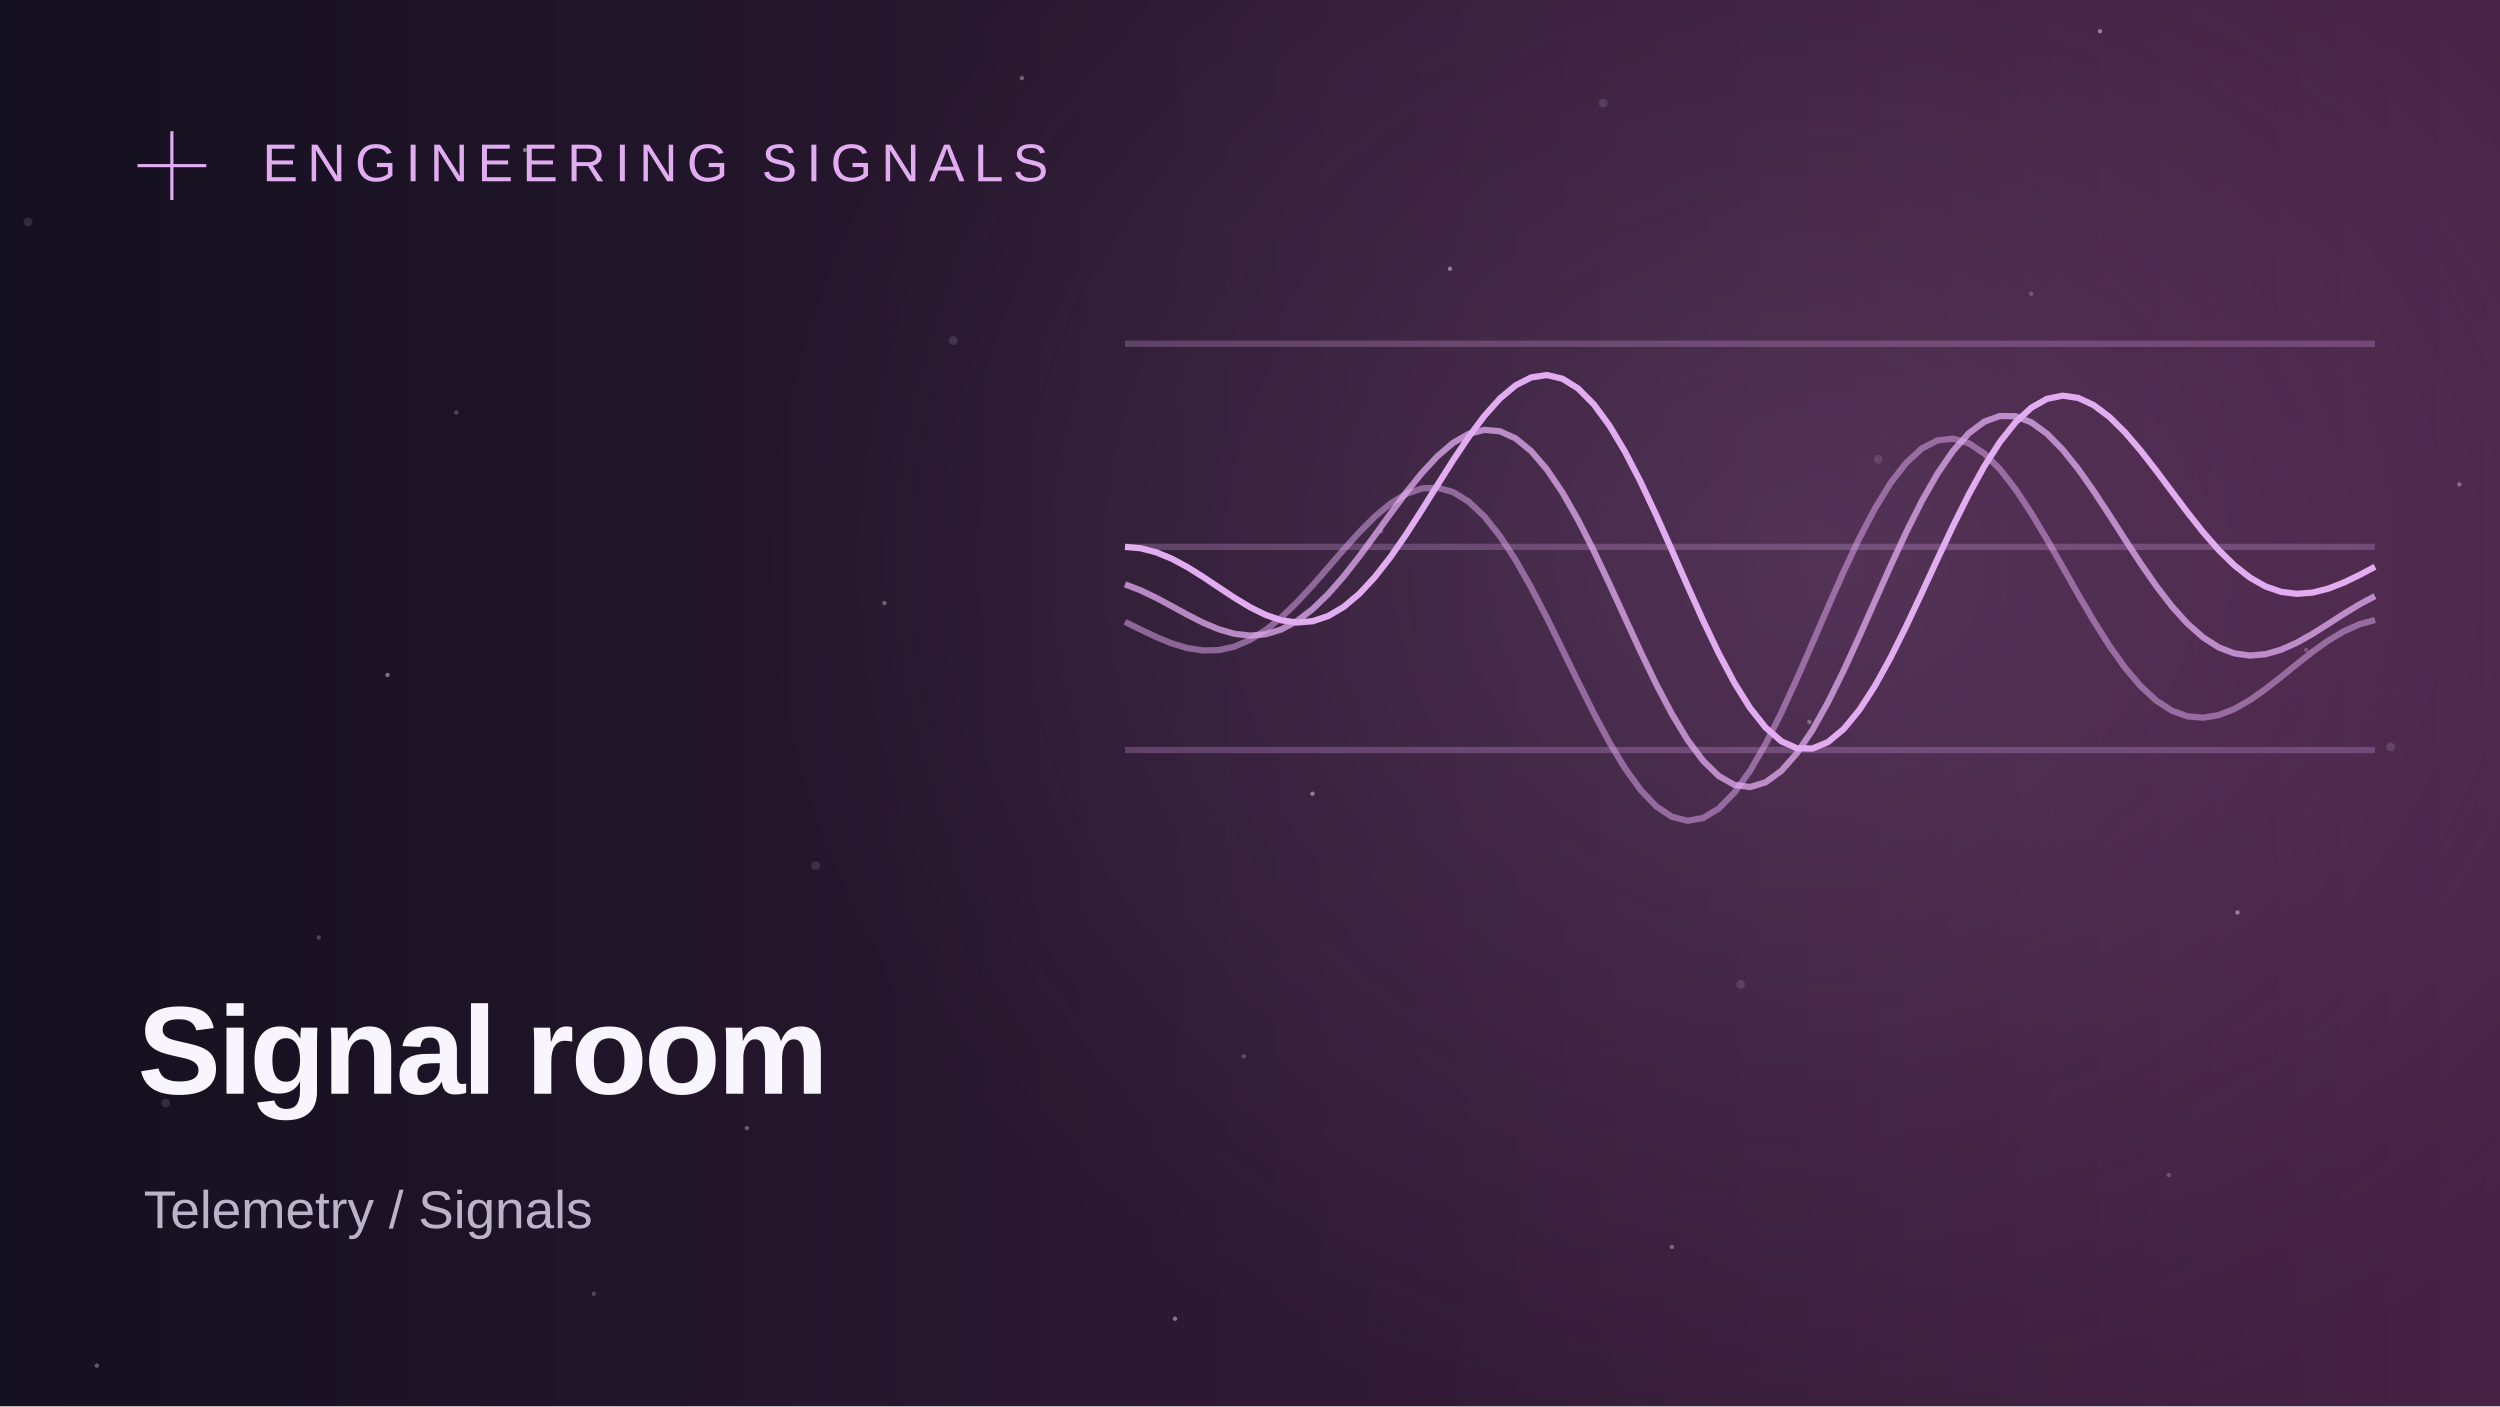
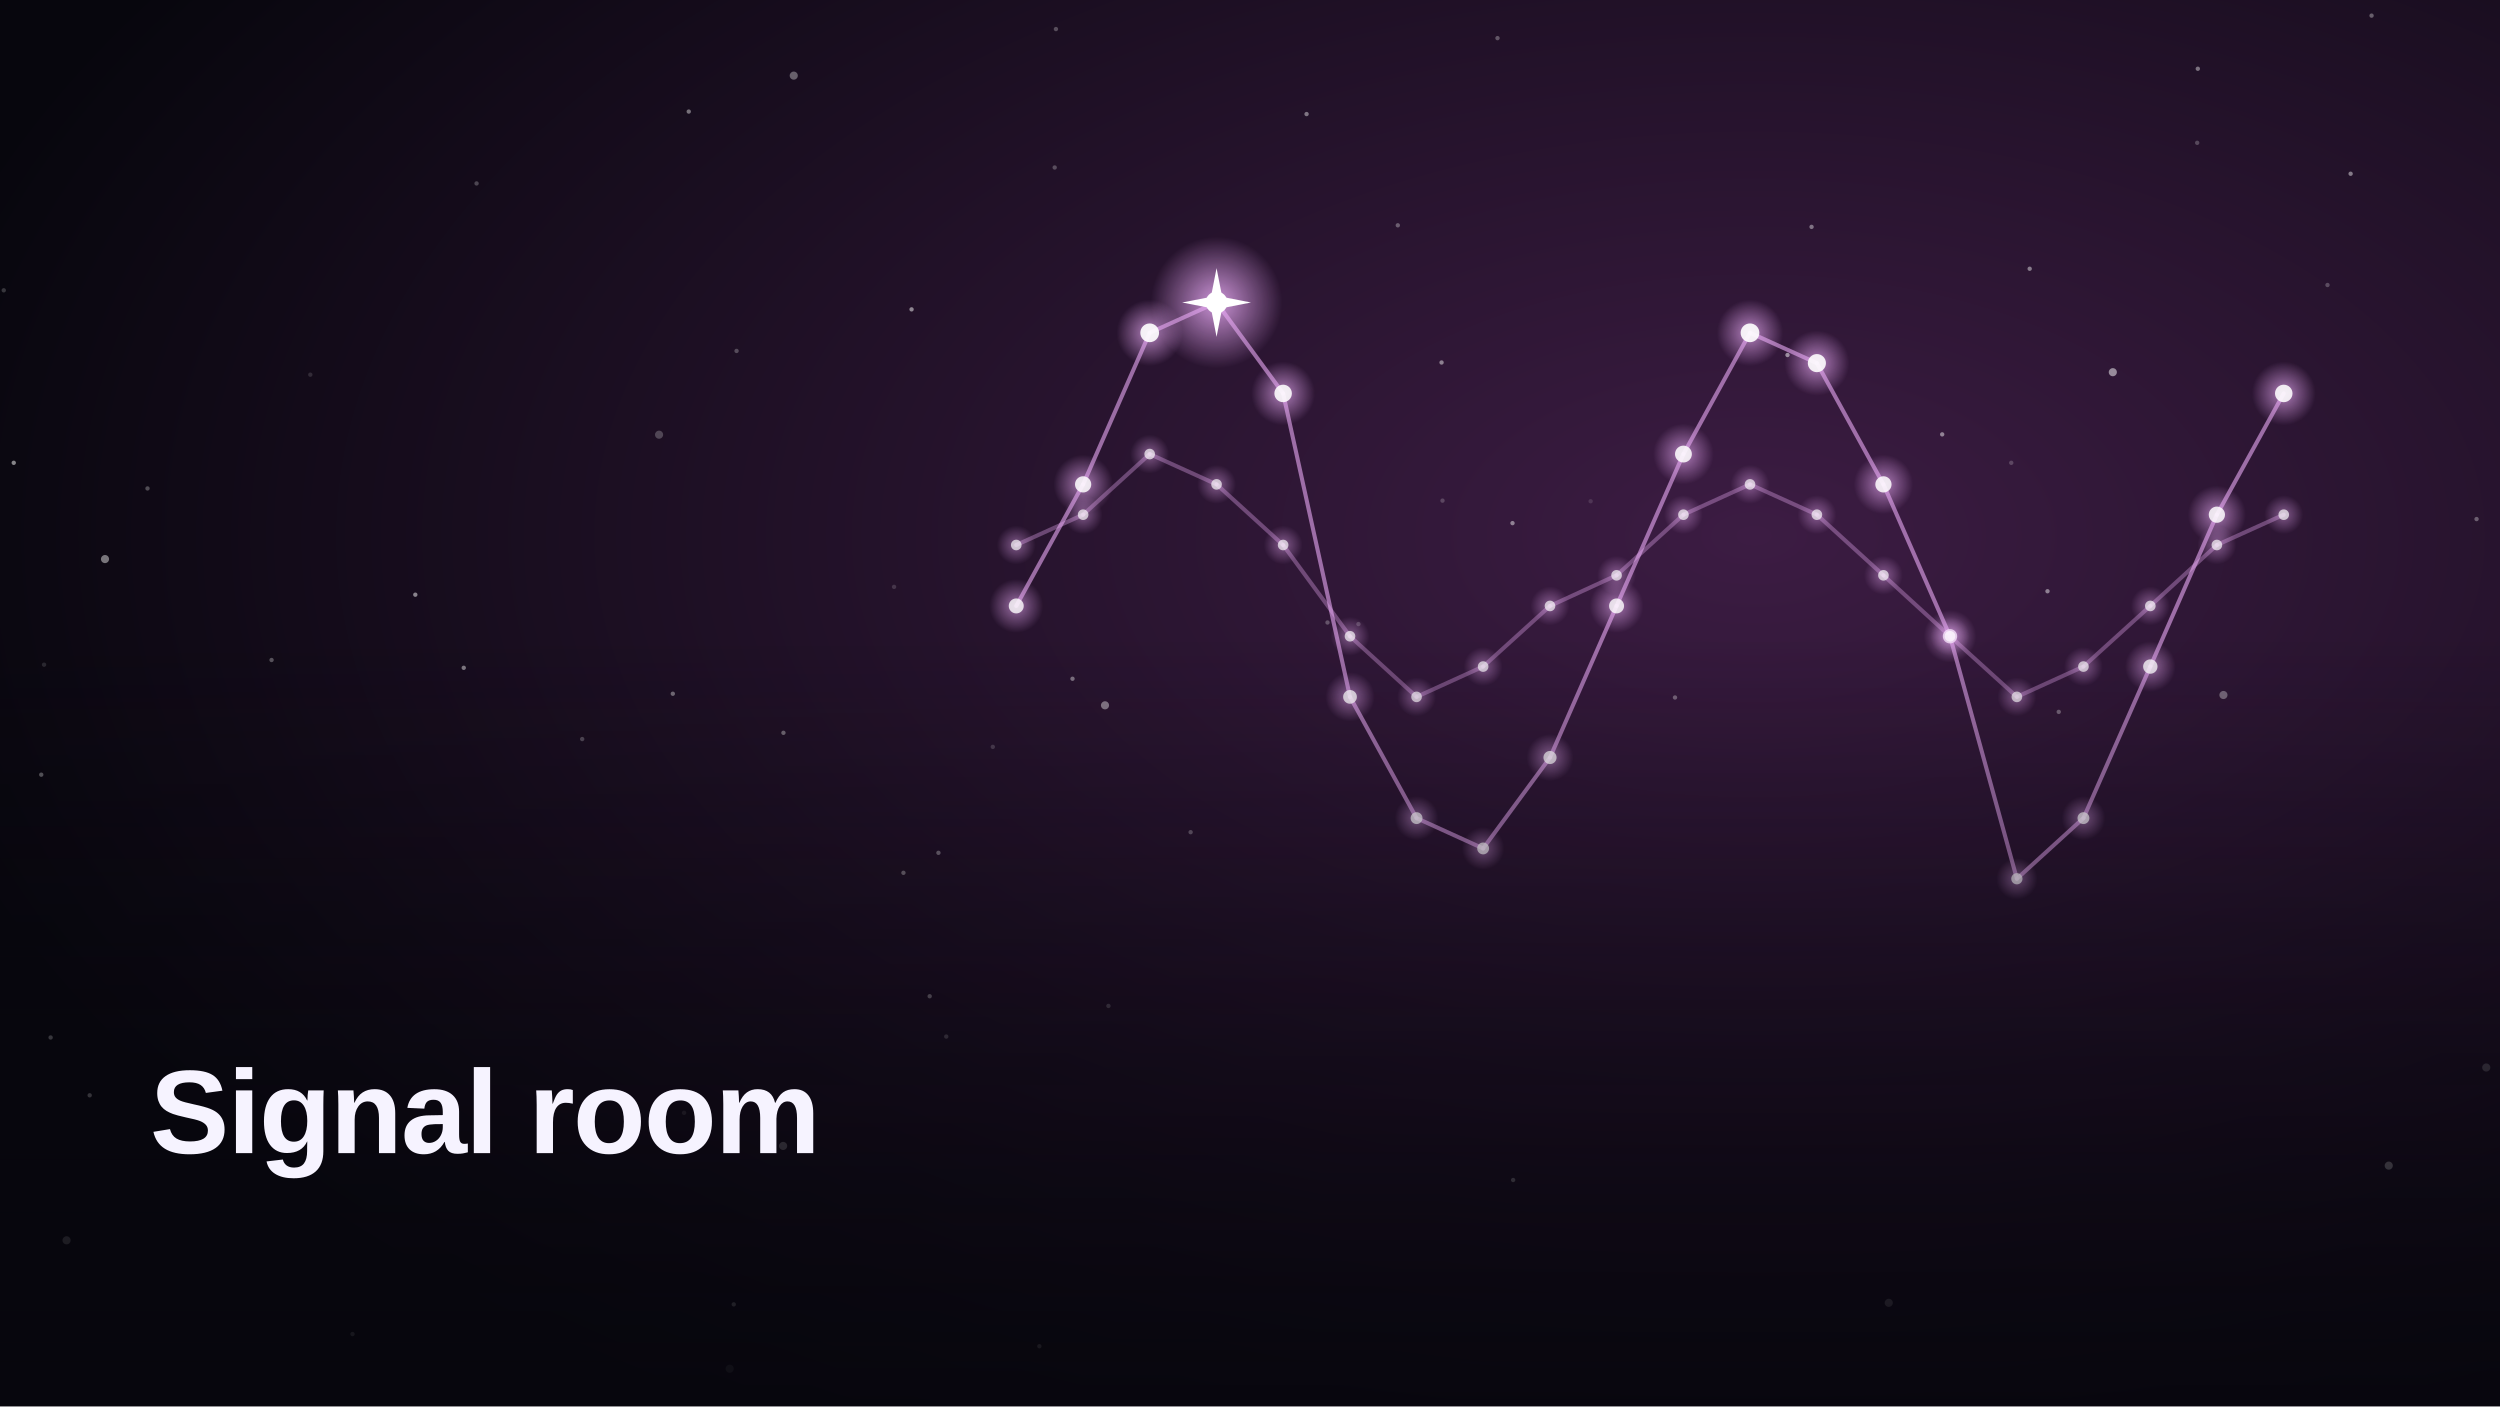
- <svg xmlns="http://www.w3.org/2000/svg" width="800" height="450" viewBox="0 0 800 450" role="img" aria-label="Signal room: Engineering concept artwork">
+ <svg xmlns="http://www.w3.org/2000/svg" width="800" height="450" viewBox="0 0 800 450" role="img" aria-label="Signal room: constellation drawn from its wave graph">
  <defs>
-     <linearGradient id="bg">
-       <stop stop-color="#13101f" />
-       <stop offset="1" stop-color="#472245" />
+     <radialGradient id="a1xn56dqn" cx=".7" cy=".38" r=".75">
+       <stop offset="0" stop-color="#3C1C43" />
+       <stop offset="1" stop-color="#07060D" />
+     </radialGradient>
+     <radialGradient id="a1xn56dqg">
+       <stop offset="0" stop-color="#E7A9F3" stop-opacity=".9" />
+       <stop offset="1" stop-color="#E7A9F3" stop-opacity="0" />
+     </radialGradient>
+     <linearGradient id="a1xn56dqf" x1="0" y1="0" x2="0" y2="1">
+       <stop offset=".45" stop-color="#07060D" stop-opacity="0" />
+       <stop offset="1" stop-color="#07060D" stop-opacity=".85" />
    </linearGradient>
-     <radialGradient id="glow">
-       <stop stop-color="#e2acf1" stop-opacity=".15" />
-       <stop offset="1" stop-color="#e2acf1" stop-opacity="0" />
-     </radialGradient>
  </defs>
-   <rect width="800" height="450" fill="url(#bg)" />
-   <ellipse cx="580" cy="180" rx="340" ry="290" fill="url(#glow)" />
-   <circle cx="765" cy="239" r="1.4" fill="#fff" opacity="0.12" />
-   <circle cx="102" cy="300" r="0.7" fill="#fff" opacity="0.22" />
-   <circle cx="239" cy="361" r="0.7" fill="#fff" opacity="0.32" />
-   <circle cx="376" cy="422" r="0.7" fill="#fff" opacity="0.42" />
-   <circle cx="513" cy="33" r="1.4" fill="#fff" opacity="0.12" />
-   <circle cx="650" cy="94" r="0.7" fill="#fff" opacity="0.22" />
-   <circle cx="787" cy="155" r="0.7" fill="#fff" opacity="0.32" />
-   <circle cx="124" cy="216" r="0.7" fill="#fff" opacity="0.42" />
-   <circle cx="261" cy="277" r="1.4" fill="#fff" opacity="0.12" />
-   <circle cx="398" cy="338" r="0.7" fill="#fff" opacity="0.22" />
-   <circle cx="535" cy="399" r="0.7" fill="#fff" opacity="0.32" />
-   <circle cx="672" cy="10" r="0.7" fill="#fff" opacity="0.42" />
-   <circle cx="9" cy="71" r="1.4" fill="#fff" opacity="0.12" />
-   <circle cx="146" cy="132" r="0.7" fill="#fff" opacity="0.22" />
-   <circle cx="283" cy="193" r="0.7" fill="#fff" opacity="0.32" />
-   <circle cx="420" cy="254" r="0.7" fill="#fff" opacity="0.42" />
-   <circle cx="557" cy="315" r="1.4" fill="#fff" opacity="0.12" />
-   <circle cx="694" cy="376" r="0.7" fill="#fff" opacity="0.22" />
-   <circle cx="31" cy="437" r="0.7" fill="#fff" opacity="0.32" />
-   <circle cx="168" cy="48" r="0.7" fill="#fff" opacity="0.42" />
-   <circle cx="305" cy="109" r="1.4" fill="#fff" opacity="0.12" />
-   <circle cx="442" cy="170" r="0.7" fill="#fff" opacity="0.22" />
-   <circle cx="579" cy="231" r="0.7" fill="#fff" opacity="0.32" />
-   <circle cx="716" cy="292" r="0.7" fill="#fff" opacity="0.42" />
-   <circle cx="53" cy="353" r="1.4" fill="#fff" opacity="0.12" />
-   <circle cx="190" cy="414" r="0.7" fill="#fff" opacity="0.22" />
-   <circle cx="327" cy="25" r="0.7" fill="#fff" opacity="0.32" />
-   <circle cx="464" cy="86" r="0.7" fill="#fff" opacity="0.42" />
-   <circle cx="601" cy="147" r="1.4" fill="#fff" opacity="0.12" />
-   <circle cx="738" cy="208" r="0.7" fill="#fff" opacity="0.22" />
-   <g stroke="#e2acf1" stroke-width="2" fill="none">
-     <path opacity=".25" d="M360 110H760M360 175H760M360 240H760" />
-     <path opacity="1" d="M360 175 L365 175.442 L370 176.739 L375 178.802 L380 181.49 L385 184.616 L390 187.958 L395 191.268 L400 194.291 L405 196.773 L410 198.479 L415 199.207 L420 198.797 L425 197.143 L430 194.2 L435 189.991 L440 184.602 L445 178.189 L450 170.965 L455 163.194 L460 155.184 L465 147.268 L470 139.791 L475 133.097 L480 127.509 L485 123.316 L490 120.758 L495 120.014 L500 121.193 L505 124.324 L510 129.36 L515 136.169 L520 144.546 L525 154.217 L530 164.848 L535 176.061 L540 187.45 L545 198.593 L550 209.076 L555 218.504 L560 226.522 L565 232.83 L570 237.192 L575 239.449 L580 239.527 L585 237.433 L590 233.263 L595 227.193 L600 219.469 L605 210.402 L610 200.349 L615 189.702 L620 178.867 L625 168.249 L630 158.236 L635 149.179 L640 141.384 L645 135.094 L650 130.482 L655 127.648 L660 126.613 L665 127.322 L670 129.649 L675 133.404 L680 138.342 L685 144.181 L690 150.612 L695 157.314 L700 163.973 L705 170.293 L710 176.012 L715 180.914 L720 184.837 L725 187.677 L730 189.396 L735 190.02 L740 189.633 L745 188.375 L750 186.429 L755 184.013 L760 181.366" />
-     <path opacity="0.75" d="M360 187 L365 188.903 L370 191.305 L375 193.993 L380 196.73 L385 199.271 L390 201.372 L395 202.809 L400 203.389 L405 202.962 L410 201.429 L415 198.752 L420 194.954 L425 190.126 L430 184.417 L435 178.037 L440 171.238 L445 164.315 L450 157.581 L455 151.362 L460 145.974 L465 141.713 L470 138.838 L475 137.557 L480 138.015 L485 140.29 L490 144.381 L495 150.212 L500 157.627 L505 166.4 L510 176.241 L515 186.809 L520 197.721 L525 208.574 L530 218.958 L535 228.472 L540 236.747 L545 243.454 L550 248.326 L555 251.164 L560 251.847 L565 250.342 L570 246.697 L575 241.047 L580 233.604 L585 224.652 L590 214.529 L595 203.618 L600 192.328 L605 181.08 L610 170.284 L615 160.327 L620 151.555 L625 144.259 L630 138.665 L635 134.924 L640 133.109 L645 133.212 L650 135.147 L655 138.755 L660 143.816 L665 150.056 L670 157.161 L675 164.798 L680 172.623 L685 180.302 L690 187.524 L695 194.017 L700 199.554 L705 203.969 L710 207.159 L715 209.087 L720 209.782 L725 209.335 L730 207.894 L735 205.649 L740 202.829 L745 199.681 L750 196.459 L755 193.412 L760 190.765" />
-     <path opacity="0.5" d="M360 199 L365 201.469 L370 203.847 L375 205.896 L380 207.395 L385 208.154 L390 208.026 L395 206.914 L400 204.78 L405 201.644 L410 197.593 L415 192.769 L420 187.37 L425 181.638 L430 175.849 L435 170.298 L440 165.287 L445 161.11 L450 158.034 L455 156.291 L460 156.059 L465 157.458 L470 160.537 L475 165.271 L480 171.56 L485 179.232 L490 188.049 L495 197.711 L500 207.875 L505 218.164 L510 228.183 L515 237.539 L520 245.854 L525 252.785 L530 258.037 L535 261.378 L540 262.646 L545 261.763 L550 258.734 L555 253.647 L560 246.674 L565 238.063 L570 228.125 L575 217.225 L580 205.763 L585 194.162 L590 182.847 L595 172.227 L600 162.682 L605 154.543 L610 148.081 L615 143.497 L620 140.913 L625 140.371 L630 141.827 L635 145.161 L640 150.18 L645 156.627 L650 164.199 L655 172.553 L660 181.33 L665 190.165 L670 198.707 L675 206.635 L680 213.666 L685 219.573 L690 224.19 L695 227.419 L700 229.231 L705 229.664 L710 228.825 L715 226.872 L720 224.013 L725 220.489 L730 216.565 L735 212.508 L740 208.581 L745 205.023 L750 202.04 L755 199.795 L760 198.394" />
+   <rect width="800" height="450" fill="url(#a1xn56dqn)" />
+   <circle cx="579.7" cy="72.6" r="0.7" fill="#fff" opacity="0.40" />
+   <circle cx="13.2" cy="247.9" r="0.7" fill="#fff" opacity="0.34" />
+   <circle cx="337.5" cy="53.6" r="0.7" fill="#fff" opacity="0.25" />
+   <circle cx="461.6" cy="160.2" r="0.7" fill="#fff" opacity="0.20" />
+   <circle cx="33.6" cy="178.9" r="1.3" fill="#fff" opacity="0.44" />
+   <circle cx="300.3" cy="272.9" r="0.7" fill="#fff" opacity="0.37" />
+   <circle cx="479.2" cy="12.2" r="0.7" fill="#fff" opacity="0.29" />
+   <circle cx="572" cy="113.6" r="0.7" fill="#fff" opacity="0.50" />
+   <circle cx="317.7" cy="239" r="0.7" fill="#fff" opacity="0.18" />
+   <circle cx="233.5" cy="438" r="1.3" fill="#fff" opacity="0.19" />
+   <circle cx="302.8" cy="331.7" r="0.7" fill="#fff" opacity="0.23" />
+   <circle cx="658.8" cy="227.8" r="0.7" fill="#fff" opacity="0.32" />
+   <circle cx="424.8" cy="199.2" r="0.7" fill="#fff" opacity="0.26" />
+   <circle cx="218.9" cy="356.1" r="0.7" fill="#fff" opacity="0.13" />
+   <circle cx="643.6" cy="148.1" r="0.7" fill="#fff" opacity="0.20" />
+   <circle cx="132.9" cy="190.3" r="0.7" fill="#fff" opacity="0.49" />
+   <circle cx="795.6" cy="341.6" r="1.3" fill="#fff" opacity="0.22" />
+   <circle cx="112.8" cy="426.9" r="0.7" fill="#fff" opacity="0.29" />
+   <circle cx="752.2" cy="55.6" r="0.7" fill="#fff" opacity="0.44" />
+   <circle cx="16.2" cy="332" r="0.7" fill="#fff" opacity="0.35" />
+   <circle cx="764.4" cy="373" r="1.3" fill="#fff" opacity="0.41" />
+   <circle cx="148.4" cy="213.7" r="0.7" fill="#fff" opacity="0.45" />
+   <circle cx="286.1" cy="187.8" r="0.7" fill="#fff" opacity="0.15" />
+   <circle cx="711.5" cy="222.4" r="1.3" fill="#fff" opacity="0.35" />
+   <circle cx="337.9" cy="9.3" r="0.7" fill="#fff" opacity="0.26" />
+   <circle cx="21.3" cy="396.9" r="1.3" fill="#fff" opacity="0.27" />
+   <circle cx="703.1" cy="45.7" r="0.7" fill="#fff" opacity="0.23" />
+   <circle cx="250.6" cy="366.7" r="1.3" fill="#fff" opacity="0.30" />
+   <circle cx="484.2" cy="377.6" r="0.7" fill="#fff" opacity="0.36" />
+   <circle cx="604.4" cy="416.9" r="1.3" fill="#fff" opacity="0.30" />
+   <circle cx="418.1" cy="36.5" r="0.7" fill="#fff" opacity="0.42" />
+   <circle cx="254" cy="24.2" r="1.3" fill="#fff" opacity="0.34" />
+   <circle cx="536" cy="223.2" r="0.7" fill="#fff" opacity="0.33" />
+   <circle cx="235.7" cy="112.3" r="0.7" fill="#fff" opacity="0.25" />
+   <circle cx="703.3" cy="22" r="0.7" fill="#fff" opacity="0.41" />
+   <circle cx="461.3" cy="116" r="0.7" fill="#fff" opacity="0.45" />
+   <circle cx="744.8" cy="91.2" r="0.7" fill="#fff" opacity="0.24" />
+   <circle cx="343.2" cy="217.2" r="0.7" fill="#fff" opacity="0.40" />
+   <circle cx="676.1" cy="119.1" r="1.3" fill="#fff" opacity="0.50" />
+   <circle cx="792.5" cy="166.1" r="0.7" fill="#fff" opacity="0.32" />
+   <circle cx="220.4" cy="35.7" r="0.7" fill="#fff" opacity="0.41" />
+   <circle cx="14.1" cy="212.7" r="0.7" fill="#fff" opacity="0.13" />
+   <circle cx="210.9" cy="139.1" r="1.3" fill="#fff" opacity="0.23" />
+   <circle cx="655.2" cy="189.2" r="0.7" fill="#fff" opacity="0.45" />
+   <circle cx="99.3" cy="119.9" r="0.7" fill="#fff" opacity="0.13" />
+   <circle cx="215.3" cy="222" r="0.7" fill="#fff" opacity="0.39" />
+   <circle cx="758.9" cy="5" r="0.7" fill="#fff" opacity="0.33" />
+   <circle cx="4.4" cy="148.1" r="0.7" fill="#fff" opacity="0.50" />
+   <circle cx="291.7" cy="99" r="0.7" fill="#fff" opacity="0.49" />
+   <circle cx="484" cy="167.4" r="0.7" fill="#fff" opacity="0.45" />
+   <circle cx="186.3" cy="236.5" r="0.7" fill="#fff" opacity="0.25" />
+   <circle cx="381" cy="266.3" r="0.7" fill="#fff" opacity="0.30" />
+   <circle cx="47.2" cy="156.3" r="0.7" fill="#fff" opacity="0.27" />
+   <circle cx="289.1" cy="279.3" r="0.7" fill="#fff" opacity="0.37" />
+   <circle cx="297.5" cy="318.8" r="0.7" fill="#fff" opacity="0.37" />
+   <circle cx="621.5" cy="139" r="0.7" fill="#fff" opacity="0.46" />
+   <circle cx="152.5" cy="58.7" r="0.7" fill="#fff" opacity="0.24" />
+   <circle cx="234.8" cy="417.4" r="0.7" fill="#fff" opacity="0.39" />
+   <circle cx="86.9" cy="211.2" r="0.7" fill="#fff" opacity="0.30" />
+   <circle cx="434.7" cy="199.7" r="0.7" fill="#fff" opacity="0.19" />
+   <circle cx="509" cy="160.4" r="0.7" fill="#fff" opacity="0.12" />
+   <circle cx="250.7" cy="234.5" r="0.7" fill="#fff" opacity="0.37" />
+   <circle cx="332.6" cy="430.8" r="0.7" fill="#fff" opacity="0.34" />
+   <circle cx="28.7" cy="350.5" r="0.7" fill="#fff" opacity="0.37" />
+   <circle cx="353.6" cy="225.7" r="1.3" fill="#fff" opacity="0.43" />
+   <circle cx="447.3" cy="72.1" r="0.7" fill="#fff" opacity="0.31" />
+   <circle cx="1.2" cy="92.9" r="0.7" fill="#fff" opacity="0.19" />
+   <circle cx="354.7" cy="321.9" r="0.7" fill="#fff" opacity="0.22" />
+   <circle cx="649.5" cy="86" r="0.7" fill="#fff" opacity="0.43" />
+   <g stroke="#E7A9F3" stroke-width="1.3" fill="none" stroke-linecap="round">
+     <path d="M325.2 193.9L346.6 155" stroke-opacity="0.60" />
+     <path d="M346.6 155L367.9 106.5" stroke-opacity="0.60" />
+     <path d="M367.9 106.5L389.3 96.8" stroke-opacity="0.60" />
+     <path d="M389.3 96.8L410.6 125.9" stroke-opacity="0.60" />
+     <path d="M410.6 125.9L432 223" stroke-opacity="0.60" />
+     <path d="M432 223L453.3 261.8" stroke-opacity="0.60" />
+     <path d="M453.3 261.8L474.6 271.5" stroke-opacity="0.60" />
+     <path d="M474.6 271.5L496 242.4" stroke-opacity="0.60" />
+     <path d="M496 242.4L517.3 193.9" stroke-opacity="0.60" />
+     <path d="M517.3 193.9L538.7 145.3" stroke-opacity="0.60" />
+     <path d="M538.7 145.3L560 106.5" stroke-opacity="0.60" />
+     <path d="M560 106.5L581.4 116.2" stroke-opacity="0.60" />
+     <path d="M581.4 116.2L602.7 155" stroke-opacity="0.60" />
+     <path d="M602.7 155L624 203.6" stroke-opacity="0.60" />
+     <path d="M624 203.6L645.4 281.2" stroke-opacity="0.60" />
+     <path d="M645.4 281.2L666.7 261.8" stroke-opacity="0.60" />
+     <path d="M666.7 261.8L688.1 213.3" stroke-opacity="0.60" />
+     <path d="M688.1 213.3L709.4 164.7" stroke-opacity="0.60" />
+     <path d="M709.4 164.7L730.8 125.9" stroke-opacity="0.60" />
+     <path d="M325.2 174.4L346.6 164.7" stroke-opacity="0.35" />
+     <path d="M346.6 164.7L367.9 145.3" stroke-opacity="0.35" />
+     <path d="M367.9 145.3L389.3 155" stroke-opacity="0.35" />
+     <path d="M389.3 155L410.6 174.4" stroke-opacity="0.35" />
+     <path d="M410.6 174.4L432 203.6" stroke-opacity="0.35" />
+     <path d="M432 203.6L453.3 223" stroke-opacity="0.35" />
+     <path d="M453.3 223L474.6 213.3" stroke-opacity="0.35" />
+     <path d="M474.6 213.3L496 193.9" stroke-opacity="0.35" />
+     <path d="M496 193.9L517.3 184.1" stroke-opacity="0.35" />
+     <path d="M517.3 184.1L538.7 164.7" stroke-opacity="0.35" />
+     <path d="M538.7 164.7L560 155" stroke-opacity="0.35" />
+     <path d="M560 155L581.4 164.7" stroke-opacity="0.35" />
+     <path d="M581.4 164.7L602.7 184.1" stroke-opacity="0.35" />
+     <path d="M602.7 184.1L624 203.6" stroke-opacity="0.35" />
+     <path d="M624 203.6L645.4 223" stroke-opacity="0.35" />
+     <path d="M645.4 223L666.7 213.3" stroke-opacity="0.35" />
+     <path d="M666.7 213.3L688.1 193.9" stroke-opacity="0.35" />
+     <path d="M688.1 193.9L709.4 174.4" stroke-opacity="0.35" />
+     <path d="M709.4 174.4L730.8 164.7" stroke-opacity="0.35" />
  </g>
-   <path d="M44 53h22m-11 -11v22" stroke="#e2acf1" />
-   <text x="84" y="58" fill="#e2acf1" font-family="Arial,sans-serif" font-size="17" letter-spacing="3">ENGINEERING SIGNALS</text>
-   <text x="44" y="350" fill="#f8f5ff" font-family="Arial,sans-serif" font-size="40" font-weight="600" letter-spacing="-1">Signal room</text>
-   <text x="46" y="393" fill="#bbb3ca" font-family="Arial,sans-serif" font-size="17">Telemetry  /  Signals</text>
+   <circle cx="325.2" cy="193.9" r="8.6" fill="url(#a1xn56dqg)" opacity="0.67" />
+   <circle cx="325.2" cy="193.9" r="2.4" fill="#fff" opacity="0.79" />
+   <circle cx="346.6" cy="155" r="9.5" fill="url(#a1xn56dqg)" opacity="0.74" />
+   <circle cx="346.6" cy="155" r="2.6" fill="#fff" opacity="0.84" />
+   <circle cx="367.9" cy="106.5" r="10.6" fill="url(#a1xn56dqg)" opacity="0.81" />
+   <circle cx="367.9" cy="106.5" r="3" fill="#fff" opacity="0.90" />
+   <circle cx="389.3" cy="96.8" r="21" fill="url(#a1xn56dqg)" opacity="0.95" />
+   <circle cx="389.3" cy="96.8" r="3.5" fill="#fff" opacity="1.00" />
+   <path d="M389.3 85.8L391.1 95L400.3 96.8L391.1 98.6L389.3 107.8L387.5 98.6L378.3 96.8L387.5 95Z" fill="#fff" />
+   <circle cx="410.6" cy="125.9" r="10.2" fill="url(#a1xn56dqg)" opacity="0.78" />
+   <circle cx="410.6" cy="125.9" r="2.8" fill="#fff" opacity="0.87" />
+   <circle cx="432" cy="223" r="7.9" fill="url(#a1xn56dqg)" opacity="0.62" />
+   <circle cx="432" cy="223" r="2.2" fill="#fff" opacity="0.76" />
+   <circle cx="453.3" cy="261.8" r="7" fill="url(#a1xn56dqg)" opacity="0.56" />
+   <circle cx="453.3" cy="261.8" r="1.9" fill="#fff" opacity="0.71" />
+   <circle cx="474.6" cy="271.5" r="6.8" fill="url(#a1xn56dqg)" opacity="0.55" />
+   <circle cx="474.6" cy="271.5" r="1.9" fill="#fff" opacity="0.70" />
+   <circle cx="496" cy="242.4" r="7.5" fill="url(#a1xn56dqg)" opacity="0.59" />
+   <circle cx="496" cy="242.4" r="2.1" fill="#fff" opacity="0.73" />
+   <circle cx="517.3" cy="193.9" r="8.6" fill="url(#a1xn56dqg)" opacity="0.67" />
+   <circle cx="517.3" cy="193.9" r="2.4" fill="#fff" opacity="0.79" />
+   <circle cx="538.7" cy="145.3" r="9.7" fill="url(#a1xn56dqg)" opacity="0.75" />
+   <circle cx="538.7" cy="145.3" r="2.7" fill="#fff" opacity="0.85" />
+   <circle cx="560" cy="106.5" r="10.6" fill="url(#a1xn56dqg)" opacity="0.81" />
+   <circle cx="560" cy="106.5" r="3" fill="#fff" opacity="0.90" />
+   <circle cx="581.4" cy="116.2" r="10.4" fill="url(#a1xn56dqg)" opacity="0.80" />
+   <circle cx="581.4" cy="116.2" r="2.9" fill="#fff" opacity="0.89" />
+   <circle cx="602.7" cy="155" r="9.5" fill="url(#a1xn56dqg)" opacity="0.74" />
+   <circle cx="602.7" cy="155" r="2.6" fill="#fff" opacity="0.84" />
+   <circle cx="624" cy="203.6" r="8.4" fill="url(#a1xn56dqg)" opacity="0.66" />
+   <circle cx="624" cy="203.6" r="2.3" fill="#fff" opacity="0.78" />
+   <circle cx="645.4" cy="281.2" r="6.6" fill="url(#a1xn56dqg)" opacity="0.53" />
+   <circle cx="645.4" cy="281.2" r="1.8" fill="#fff" opacity="0.69" />
+   <circle cx="666.7" cy="261.8" r="7" fill="url(#a1xn56dqg)" opacity="0.56" />
+   <circle cx="666.7" cy="261.8" r="1.9" fill="#fff" opacity="0.71" />
+   <circle cx="688.1" cy="213.3" r="8.1" fill="url(#a1xn56dqg)" opacity="0.64" />
+   <circle cx="688.1" cy="213.3" r="2.3" fill="#fff" opacity="0.77" />
+   <circle cx="709.4" cy="164.7" r="9.3" fill="url(#a1xn56dqg)" opacity="0.72" />
+   <circle cx="709.4" cy="164.7" r="2.6" fill="#fff" opacity="0.83" />
+   <circle cx="730.8" cy="125.9" r="10.2" fill="url(#a1xn56dqg)" opacity="0.78" />
+   <circle cx="730.8" cy="125.9" r="2.8" fill="#fff" opacity="0.87" />
+   <circle cx="325.2" cy="174.4" r="6.2" fill="url(#a1xn56dqg)" opacity="0.51" />
+   <circle cx="325.2" cy="174.4" r="1.7" fill="#fff" opacity="0.67" />
+   <circle cx="346.6" cy="164.7" r="6.2" fill="url(#a1xn56dqg)" opacity="0.51" />
+   <circle cx="346.6" cy="164.7" r="1.7" fill="#fff" opacity="0.67" />
+   <circle cx="367.9" cy="145.3" r="6.2" fill="url(#a1xn56dqg)" opacity="0.51" />
+   <circle cx="367.9" cy="145.3" r="1.7" fill="#fff" opacity="0.67" />
+   <circle cx="389.3" cy="155" r="6.2" fill="url(#a1xn56dqg)" opacity="0.51" />
+   <circle cx="389.3" cy="155" r="1.7" fill="#fff" opacity="0.67" />
+   <circle cx="410.6" cy="174.4" r="6.2" fill="url(#a1xn56dqg)" opacity="0.51" />
+   <circle cx="410.6" cy="174.4" r="1.7" fill="#fff" opacity="0.67" />
+   <circle cx="432" cy="203.6" r="6.2" fill="url(#a1xn56dqg)" opacity="0.51" />
+   <circle cx="432" cy="203.6" r="1.7" fill="#fff" opacity="0.67" />
+   <circle cx="453.3" cy="223" r="6.2" fill="url(#a1xn56dqg)" opacity="0.51" />
+   <circle cx="453.3" cy="223" r="1.7" fill="#fff" opacity="0.67" />
+   <circle cx="474.6" cy="213.3" r="6.2" fill="url(#a1xn56dqg)" opacity="0.51" />
+   <circle cx="474.6" cy="213.3" r="1.7" fill="#fff" opacity="0.67" />
+   <circle cx="496" cy="193.9" r="6.2" fill="url(#a1xn56dqg)" opacity="0.51" />
+   <circle cx="496" cy="193.9" r="1.7" fill="#fff" opacity="0.67" />
+   <circle cx="517.3" cy="184.1" r="6.2" fill="url(#a1xn56dqg)" opacity="0.51" />
+   <circle cx="517.3" cy="184.1" r="1.7" fill="#fff" opacity="0.67" />
+   <circle cx="538.7" cy="164.7" r="6.2" fill="url(#a1xn56dqg)" opacity="0.51" />
+   <circle cx="538.7" cy="164.7" r="1.7" fill="#fff" opacity="0.67" />
+   <circle cx="560" cy="155" r="6.2" fill="url(#a1xn56dqg)" opacity="0.51" />
+   <circle cx="560" cy="155" r="1.7" fill="#fff" opacity="0.67" />
+   <circle cx="581.4" cy="164.7" r="6.2" fill="url(#a1xn56dqg)" opacity="0.51" />
+   <circle cx="581.4" cy="164.7" r="1.7" fill="#fff" opacity="0.67" />
+   <circle cx="602.7" cy="184.1" r="6.2" fill="url(#a1xn56dqg)" opacity="0.51" />
+   <circle cx="602.7" cy="184.1" r="1.7" fill="#fff" opacity="0.67" />
+   <circle cx="624" cy="203.6" r="6.2" fill="url(#a1xn56dqg)" opacity="0.51" />
+   <circle cx="624" cy="203.6" r="1.7" fill="#fff" opacity="0.67" />
+   <circle cx="645.4" cy="223" r="6.2" fill="url(#a1xn56dqg)" opacity="0.51" />
+   <circle cx="645.4" cy="223" r="1.7" fill="#fff" opacity="0.67" />
+   <circle cx="666.7" cy="213.3" r="6.2" fill="url(#a1xn56dqg)" opacity="0.51" />
+   <circle cx="666.7" cy="213.3" r="1.7" fill="#fff" opacity="0.67" />
+   <circle cx="688.1" cy="193.9" r="6.2" fill="url(#a1xn56dqg)" opacity="0.51" />
+   <circle cx="688.1" cy="193.9" r="1.7" fill="#fff" opacity="0.67" />
+   <circle cx="709.4" cy="174.4" r="6.2" fill="url(#a1xn56dqg)" opacity="0.51" />
+   <circle cx="709.4" cy="174.4" r="1.7" fill="#fff" opacity="0.67" />
+   <circle cx="730.8" cy="164.7" r="6.2" fill="url(#a1xn56dqg)" opacity="0.51" />
+   <circle cx="730.8" cy="164.7" r="1.7" fill="#fff" opacity="0.67" />
+   <rect width="800" height="450" fill="url(#a1xn56dqf)" />
+   <text x="48" y="369" fill="#F6F3FF" font-family="'Instrument Sans','Helvetica Neue',Arial,sans-serif" font-size="38" font-weight="600" letter-spacing="-.5">Signal room</text>
</svg>
